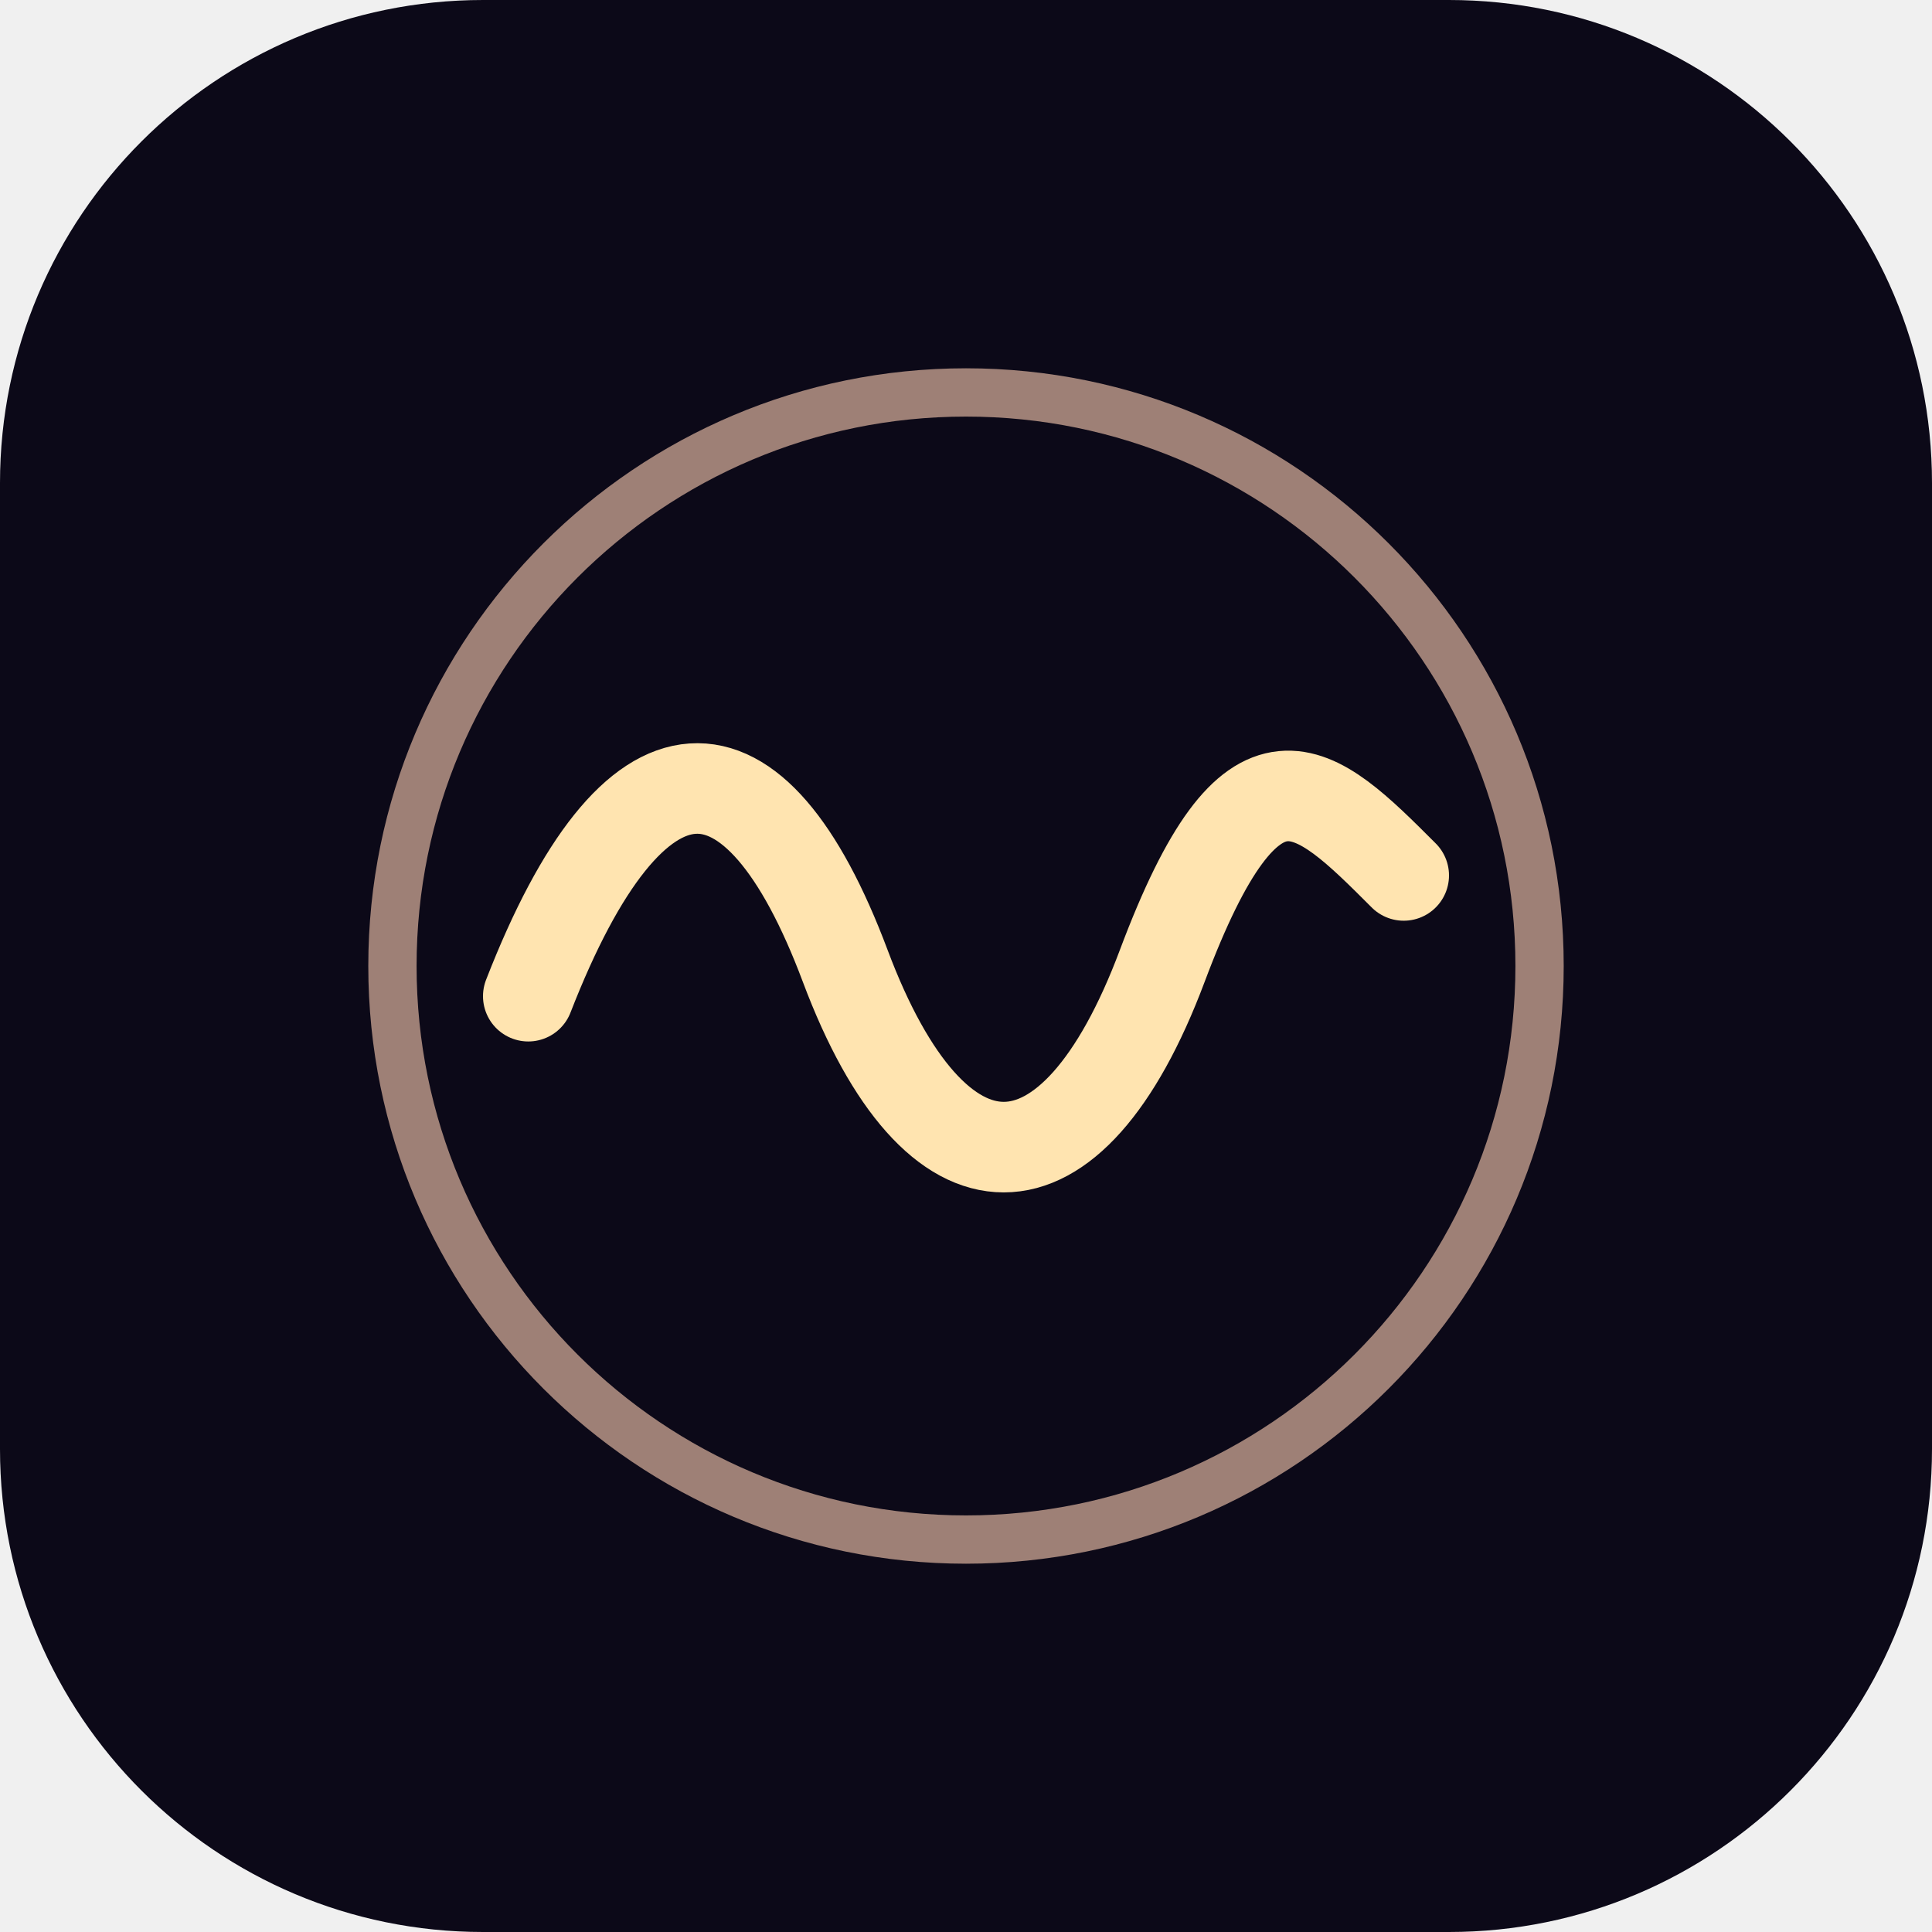
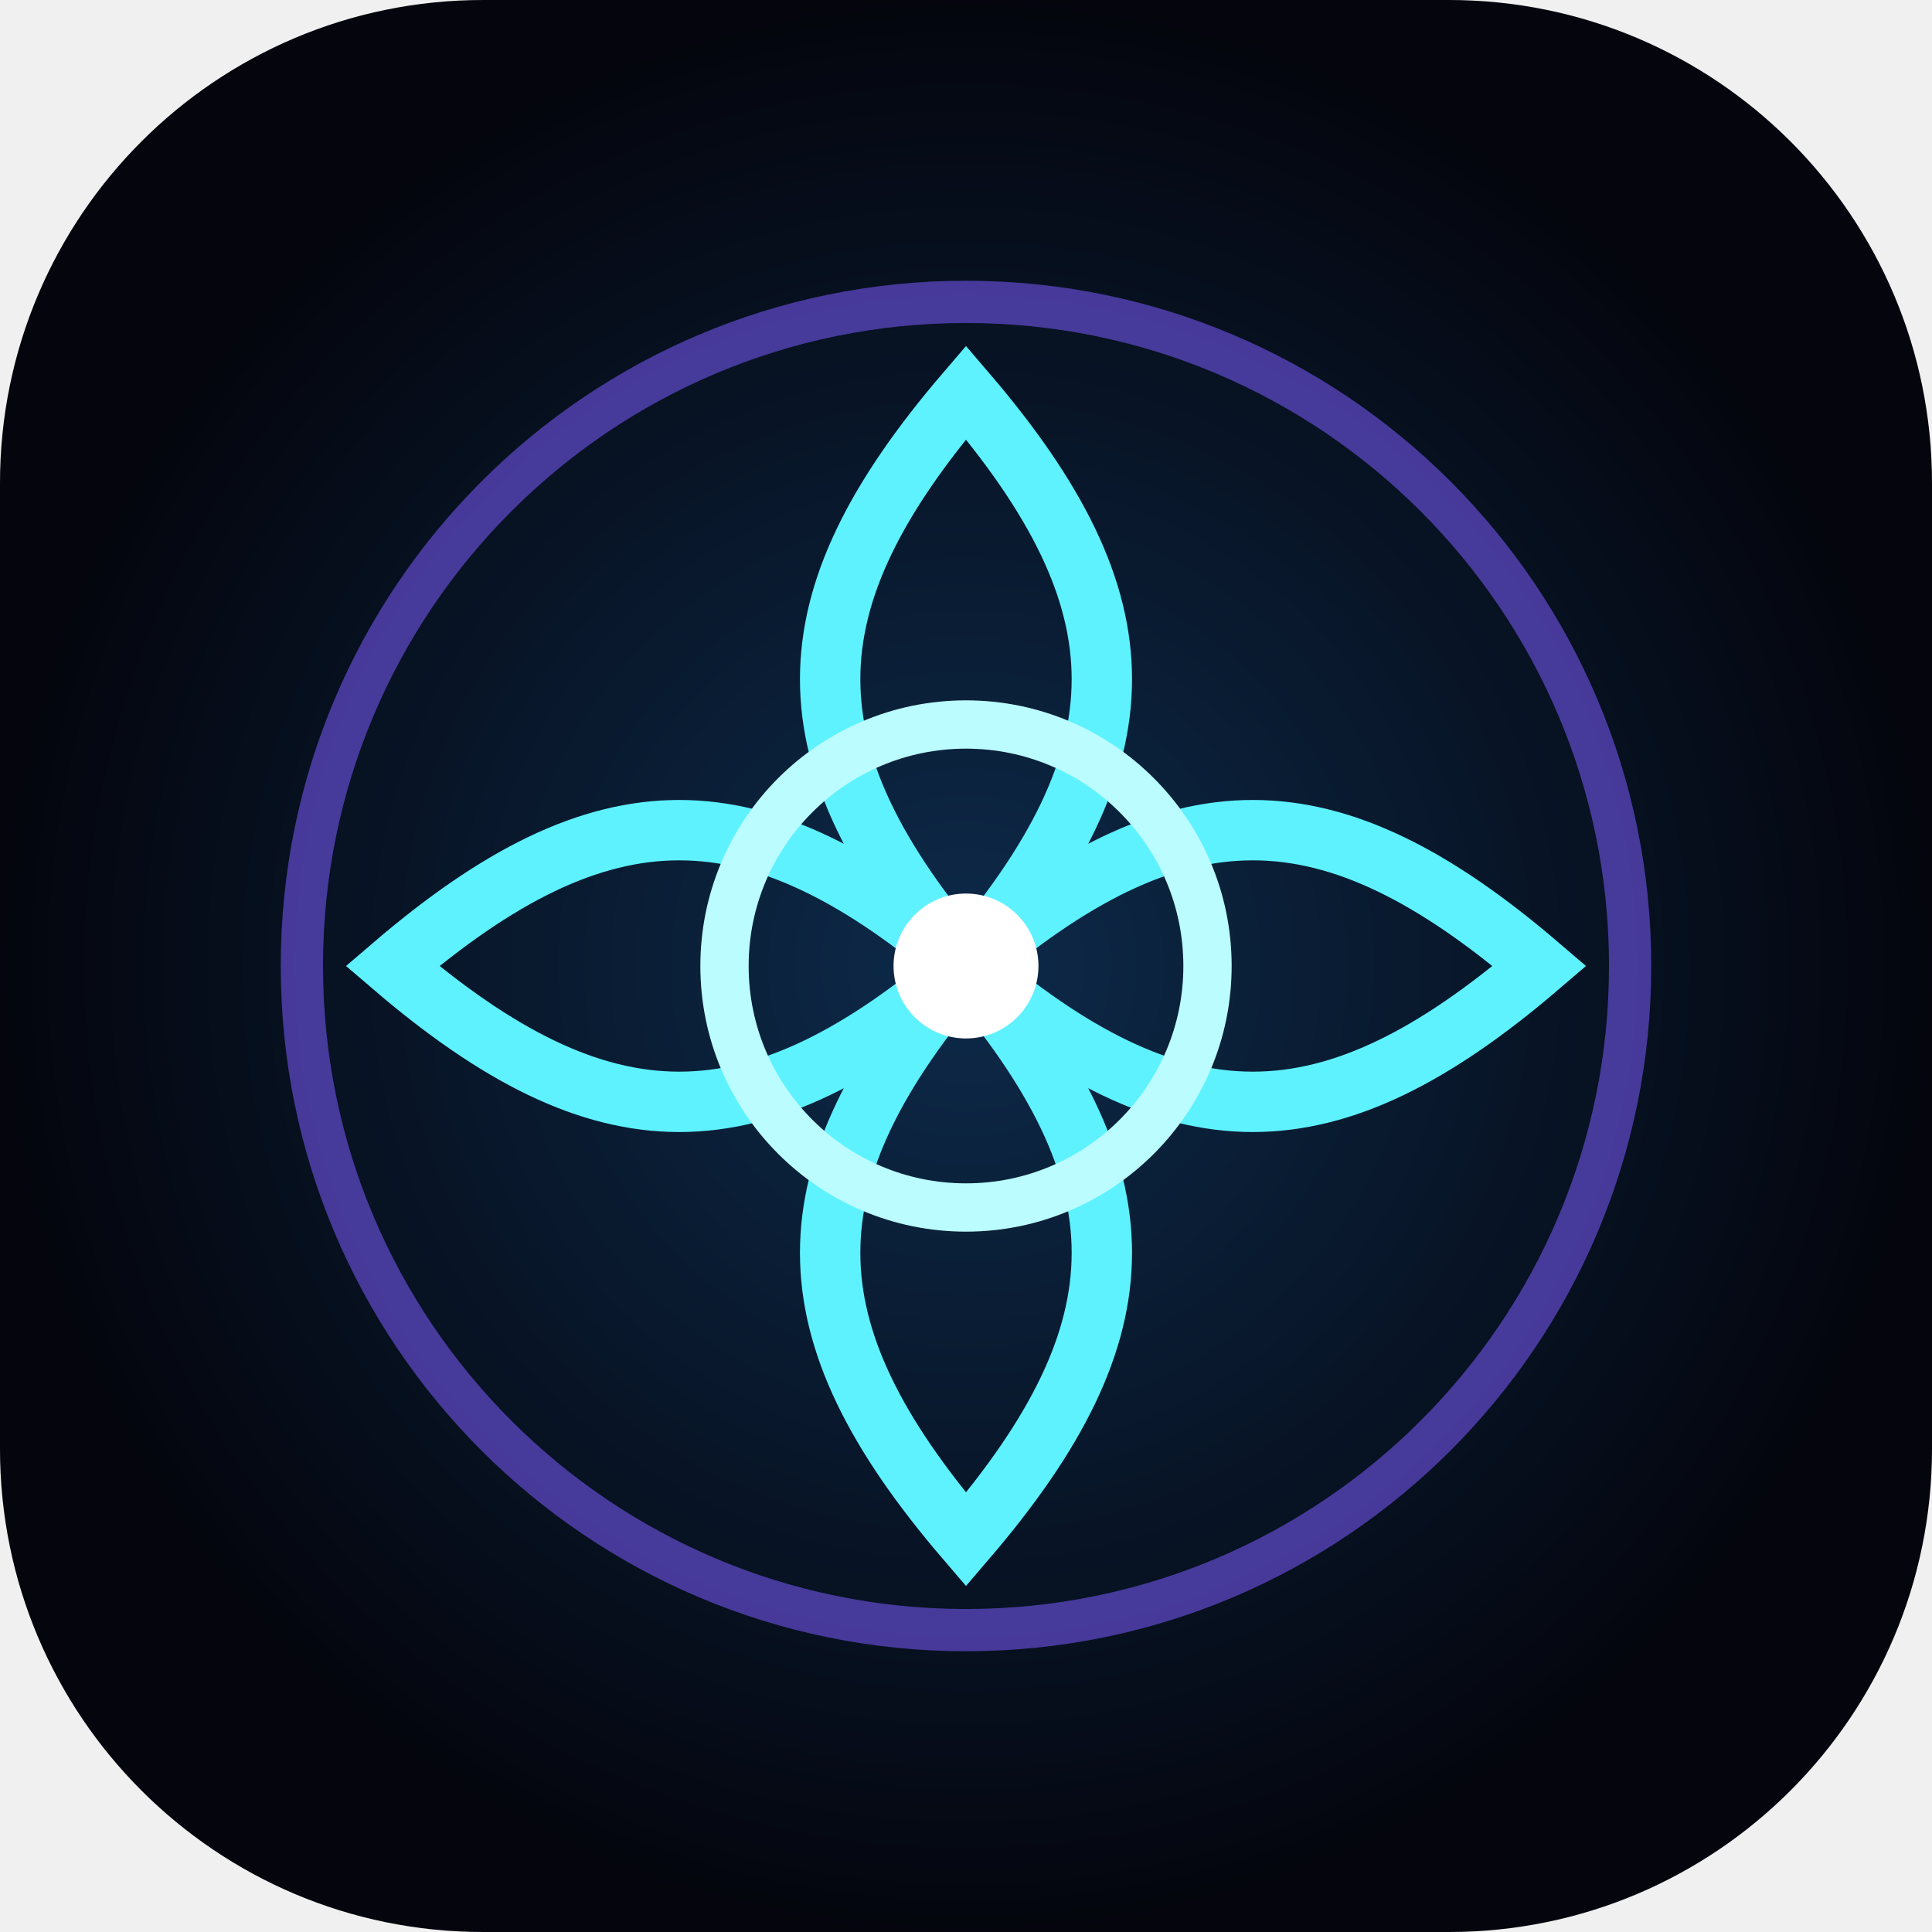
<svg xmlns="http://www.w3.org/2000/svg" viewBox="0 0 64 64">
-   <rect width="64" height="64" rx="16" fill="#0c0918" />
-   <circle cx="32" cy="32" r="19" fill="none" stroke="#ffcfb4" stroke-opacity=".6" stroke-width="1.6" />
-   <path d="M17.5 33c3.5-9 7.5-9 10.5-1s7.5 8 10.5 0 5-6 8-3" fill="none" stroke="#ffe4b0" stroke-width="3" stroke-linecap="round" />
+   <defs>
+     <radialGradient id="g" cx=".5" cy=".5" r=".5">
+       <stop offset="0" stop-color="#0d2a4a" />
+       <stop offset="1" stop-color="#04050d" />
+     </radialGradient>
+   </defs>
+   <rect width="64" height="64" rx="16" fill="url(#g)" />
+   <g fill="none" stroke-linecap="round">
+     <circle cx="32" cy="32" r="22" stroke="#7a5cff" stroke-opacity=".55" stroke-width="1.4" />
+     <path d="M32 13c6 7 6 12 0 19-6-7-6-12 0-19zM32 51c6-7 6-12 0-19-6 7-6 12 0 19zM13 32c7-6 12-6 19 0-7 6-12 6-19 0zM51 32c-7-6-12-6-19 0 7 6 12 6 19 0z" stroke="#5ef2ff" stroke-width="2" />
+     <circle cx="32" cy="32" r="8" stroke="#bafcff" stroke-width="1.6" />
+   </g>
+   <circle cx="32" cy="32" r="2.4" fill="#fff" />
</svg>
